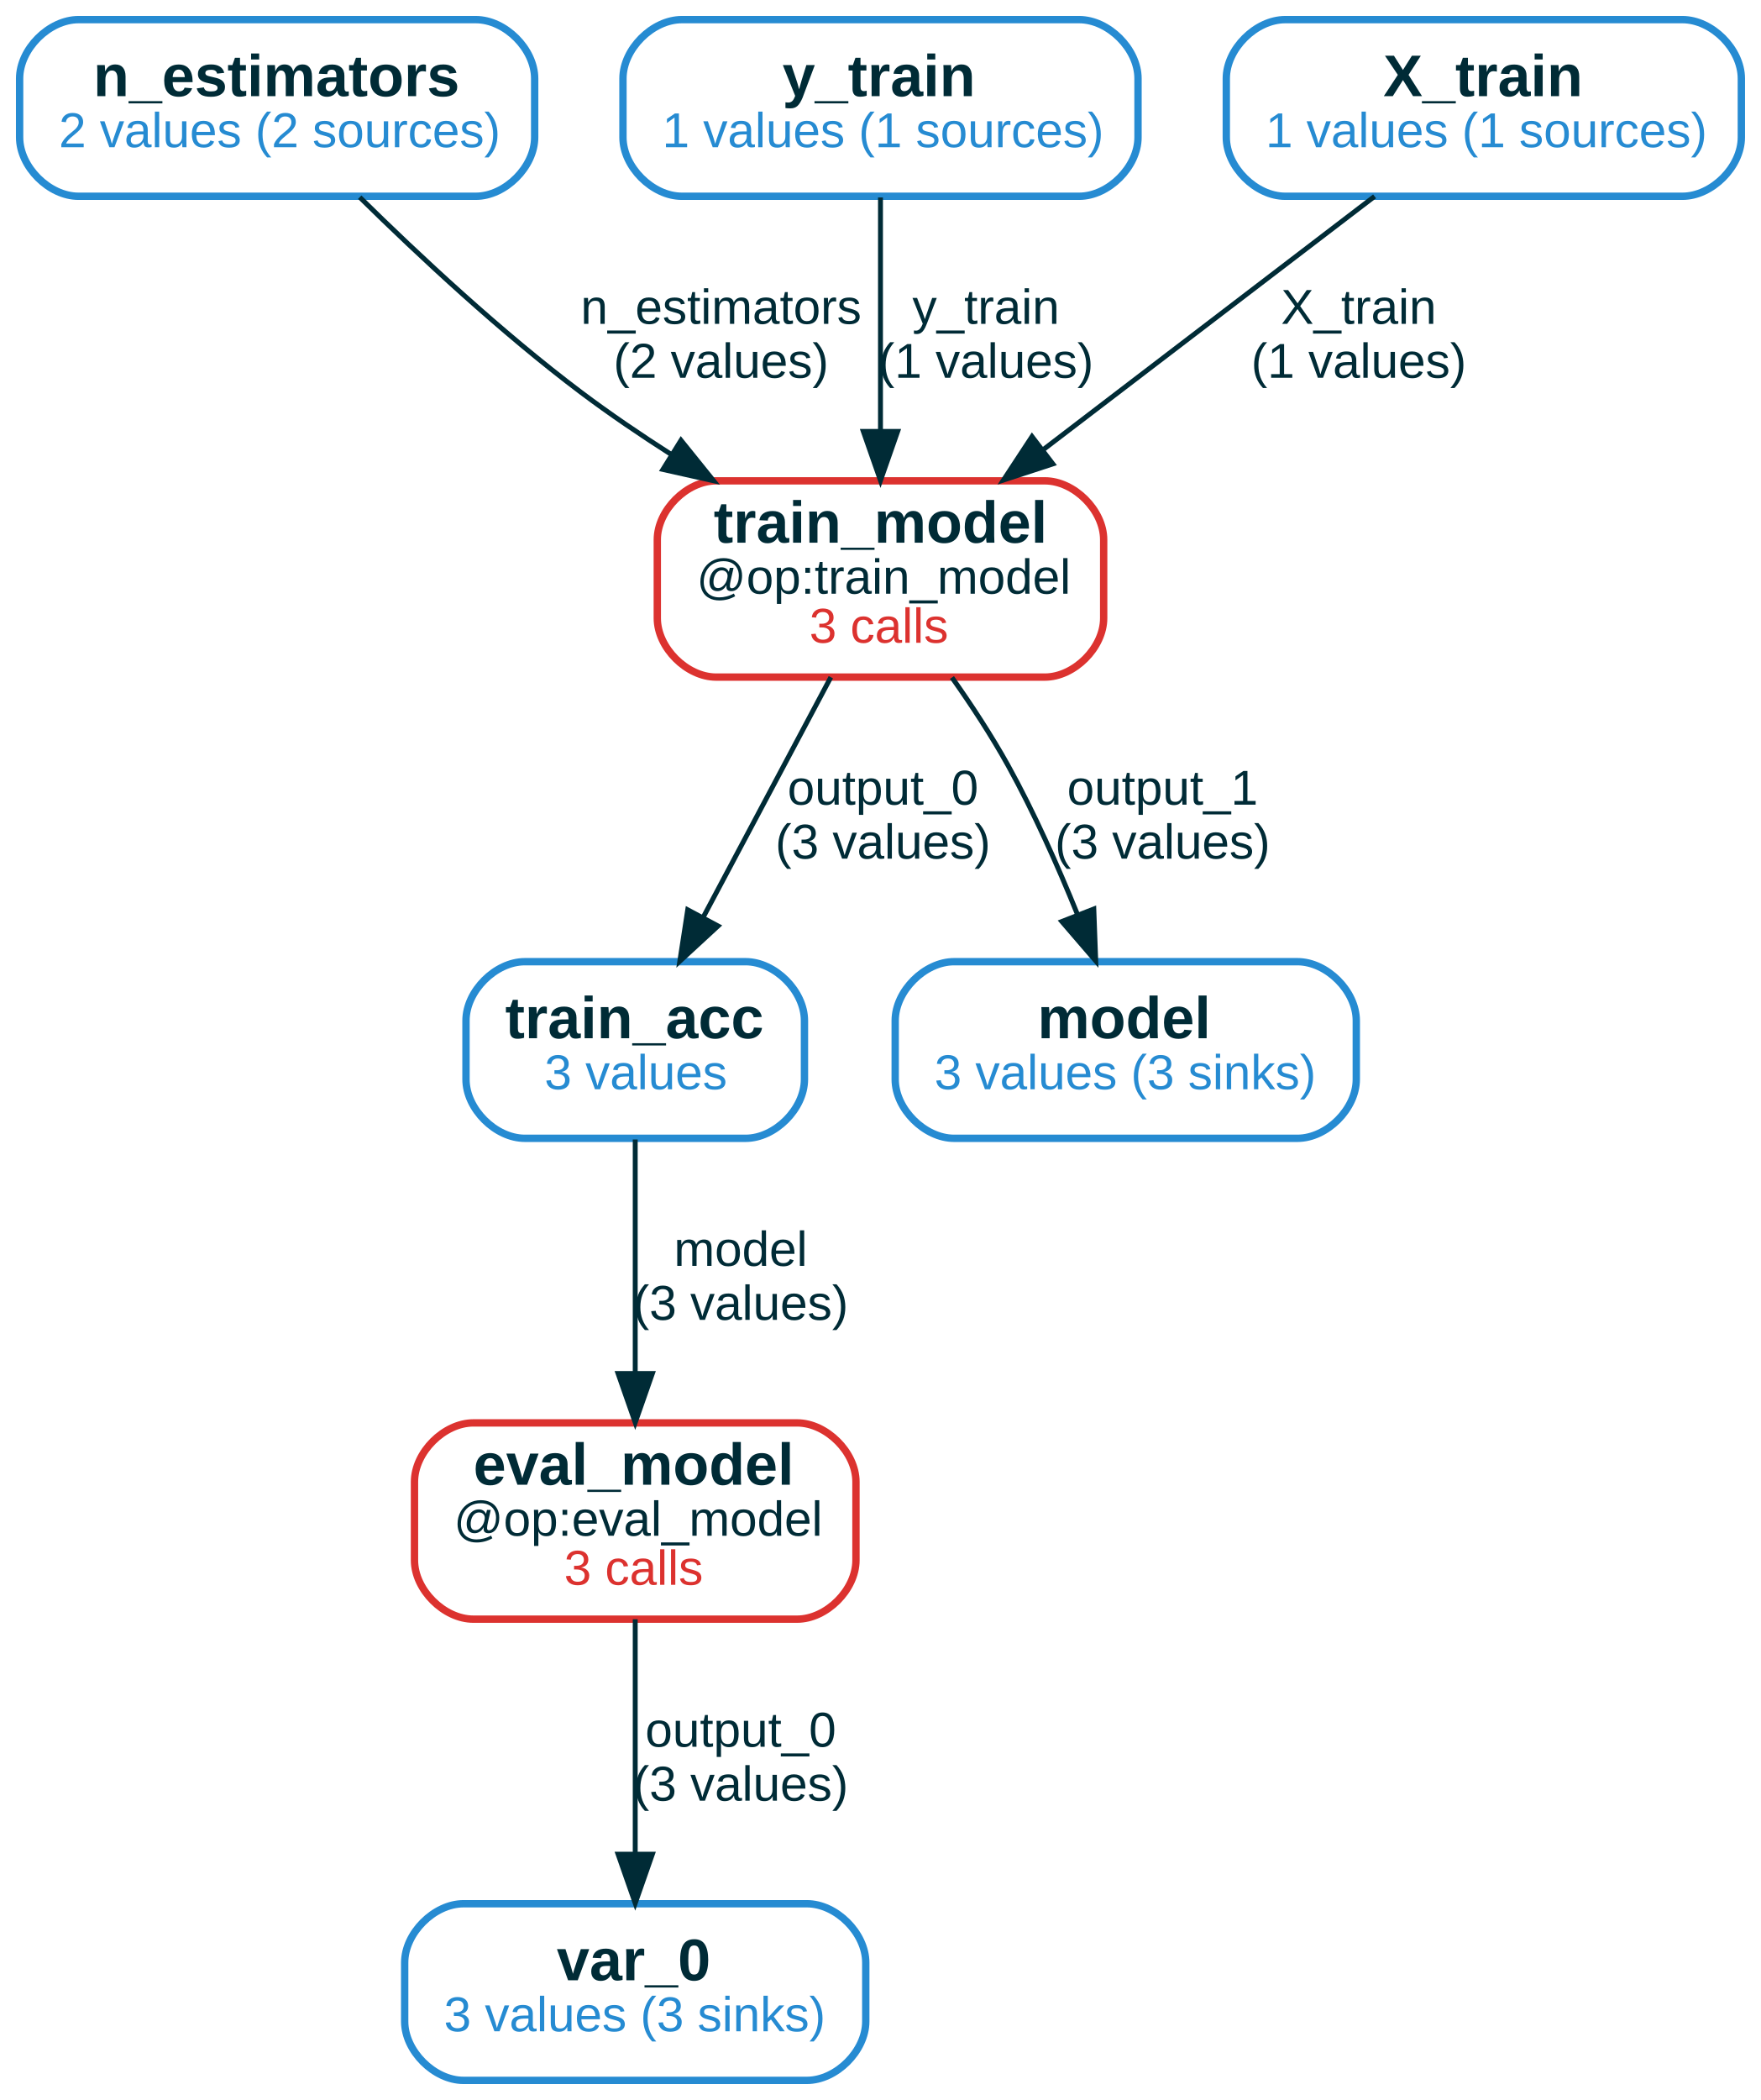
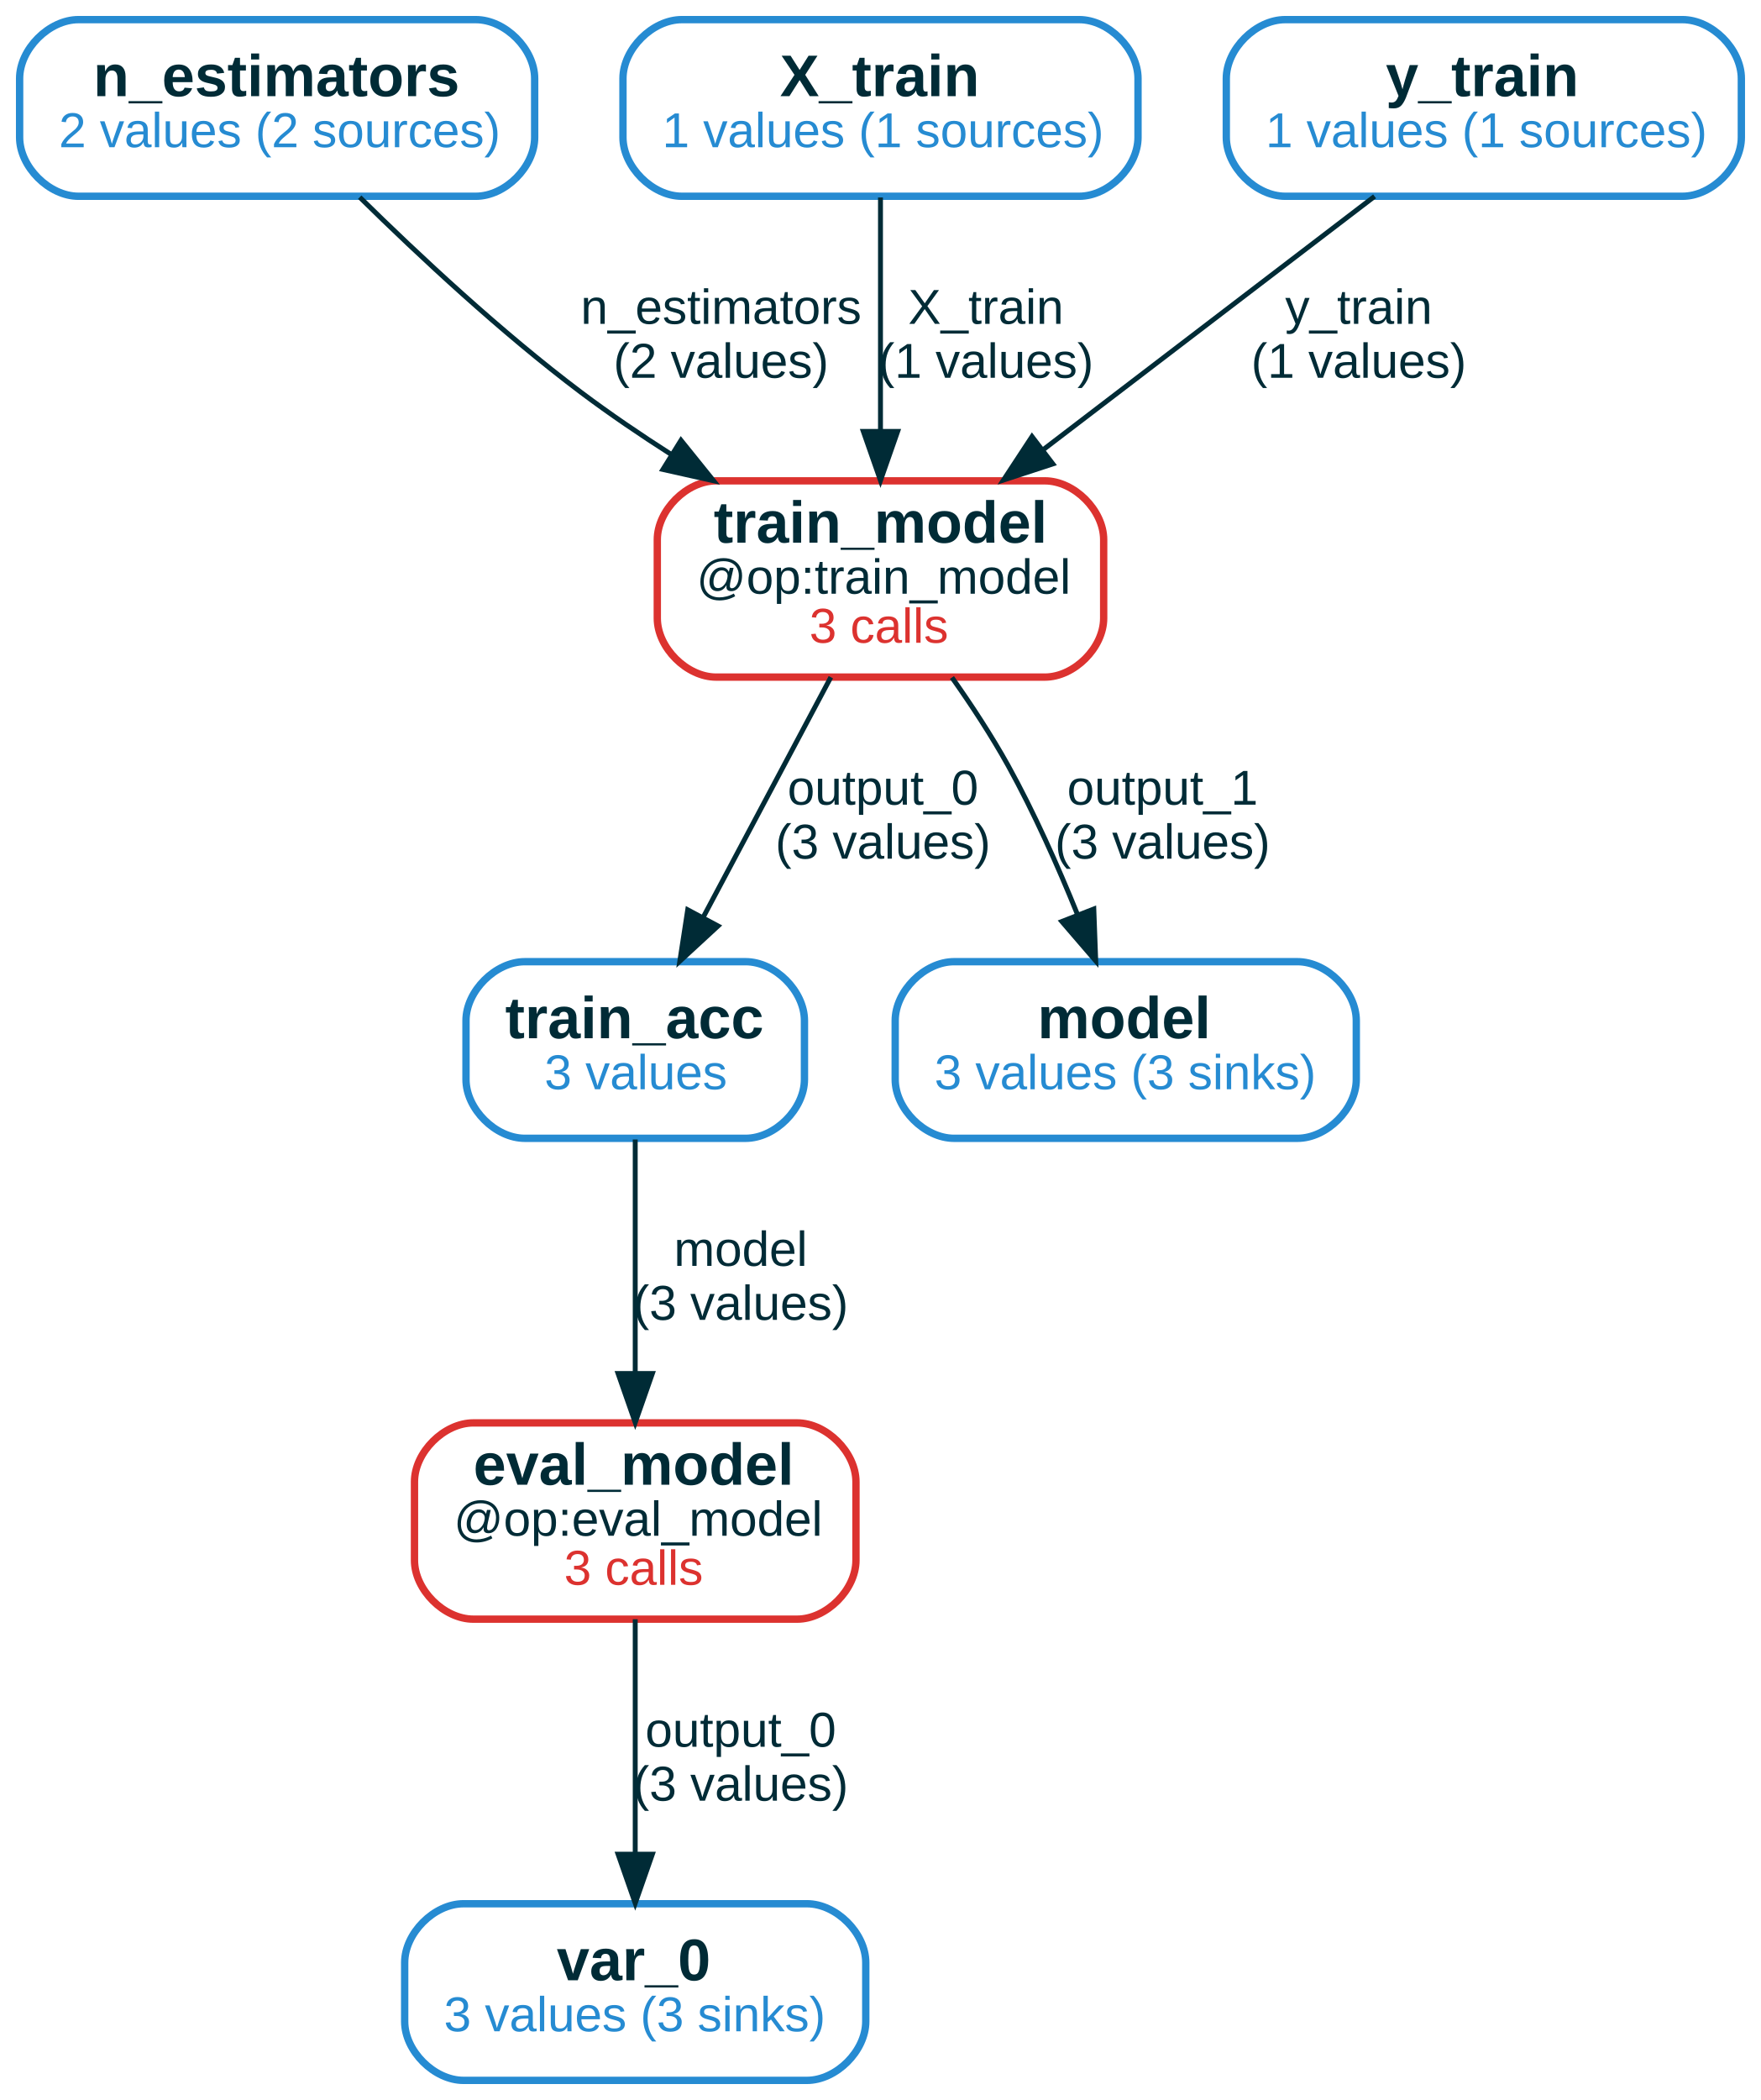
<svg xmlns="http://www.w3.org/2000/svg" width="359pt" height="428pt" viewBox="0.00 0.00 359.00 428.00">
  <g id="graph0" class="graph" transform="scale(1 1) rotate(0) translate(4 424)">
    <polygon fill="white" stroke="transparent" points="-4,4 -4,-424 355,-424 355,4 -4,4" />
    <g id="node1" class="node">
-       <path fill="none" stroke="#268bd2" stroke-width="1.5" d="M148,-228C148,-228 103,-228 103,-228 97,-228 91,-222 91,-216 91,-216 91,-204 91,-204 91,-198 97,-192 103,-192 103,-192 148,-192 148,-192 154,-192 160,-198 160,-204 160,-204 160,-216 160,-216 160,-222 154,-228 148,-228" />
-       <text text-anchor="start" x="99" y="-212.4" font-family="Liberation Sans,Helvetica,Arial,sans-serif" font-weight="bold" font-size="12.00" fill="#002b36">train_acc</text>
-       <text text-anchor="start" x="107" y="-202" font-family="Liberation Sans,Helvetica,Arial,sans-serif" font-size="10.00" fill="#268bd2">3 values</text>
-     </g>
-     <g id="node8" class="node">
-       <path fill="none" stroke="#dc322f" stroke-width="1.5" d="M158.5,-134C158.5,-134 92.5,-134 92.5,-134 86.5,-134 80.5,-128 80.5,-122 80.5,-122 80.5,-106 80.5,-106 80.5,-100 86.5,-94 92.5,-94 92.5,-94 158.5,-94 158.5,-94 164.5,-94 170.5,-100 170.5,-106 170.5,-106 170.5,-122 170.5,-122 170.5,-128 164.5,-134 158.5,-134" />
-       <text text-anchor="start" x="92.5" y="-121.4" font-family="Liberation Sans,Helvetica,Arial,sans-serif" font-weight="bold" font-size="12.00" fill="#002b36">eval_model</text>
-       <text text-anchor="start" x="88.5" y="-111" font-family="Liberation Sans,Helvetica,Arial,sans-serif" font-size="10.00" fill="#002b36">@op:eval_model</text>
-       <text text-anchor="start" x="111" y="-101" font-family="Liberation Sans,Helvetica,Arial,sans-serif" font-size="10.00" fill="#dc322f">3 calls</text>
-     </g>
-     <g id="edge6" class="edge">
-       <path fill="none" stroke="#002b36" d="M125.5,-191.76C125.5,-178.5 125.5,-159.86 125.5,-144.27" />
-       <polygon fill="#002b36" stroke="#002b36" points="129,-144.07 125.5,-134.07 122,-144.07 129,-144.07" />
-       <text text-anchor="middle" x="147" y="-166" font-family="Liberation Sans,Helvetica,Arial,sans-serif" font-size="10.00" fill="#002b36">model</text>
-       <text text-anchor="middle" x="147" y="-155" font-family="Liberation Sans,Helvetica,Arial,sans-serif" font-size="10.00" fill="#002b36">(3 values)</text>
+       <path fill="none" stroke="#268bd2" stroke-width="1.5" d="M160.5,-36C160.5,-36 90.5,-36 90.5,-36 84.5,-36 78.5,-30 78.5,-24 78.5,-24 78.5,-12 78.5,-12 78.5,-6 84.5,0 90.5,0 90.5,0 160.5,0 160.5,0 166.5,0 172.5,-6 172.5,-12 172.5,-12 172.5,-24 172.5,-24 172.5,-30 166.5,-36 160.5,-36" />
+       <text text-anchor="start" x="109.5" y="-20.4" font-family="Liberation Sans,Helvetica,Arial,sans-serif" font-weight="bold" font-size="12.00" fill="#002b36">var_0</text>
+       <text text-anchor="start" x="86.5" y="-10" font-family="Liberation Sans,Helvetica,Arial,sans-serif" font-size="10.00" fill="#268bd2">3 values (3 sinks)</text>
    </g>
    <g id="node2" class="node">
      <path fill="none" stroke="#268bd2" stroke-width="1.5" d="M93,-420C93,-420 12,-420 12,-420 6,-420 0,-414 0,-408 0,-408 0,-396 0,-396 0,-390 6,-384 12,-384 12,-384 93,-384 93,-384 99,-384 105,-390 105,-396 105,-396 105,-408 105,-408 105,-414 99,-420 93,-420" />
      <text text-anchor="start" x="15" y="-404.4" font-family="Liberation Sans,Helvetica,Arial,sans-serif" font-weight="bold" font-size="12.00" fill="#002b36">n_estimators</text>
      <text text-anchor="start" x="8" y="-394" font-family="Liberation Sans,Helvetica,Arial,sans-serif" font-size="10.00" fill="#268bd2">2 values (2 sources)</text>
    </g>
-     <g id="node7" class="node">
+     <g id="node8" class="node">
      <path fill="none" stroke="#dc322f" stroke-width="1.5" d="M209,-326C209,-326 142,-326 142,-326 136,-326 130,-320 130,-314 130,-314 130,-298 130,-298 130,-292 136,-286 142,-286 142,-286 209,-286 209,-286 215,-286 221,-292 221,-298 221,-298 221,-314 221,-314 221,-320 215,-326 209,-326" />
      <text text-anchor="start" x="141.5" y="-313.4" font-family="Liberation Sans,Helvetica,Arial,sans-serif" font-weight="bold" font-size="12.00" fill="#002b36">train_model</text>
      <text text-anchor="start" x="138" y="-303" font-family="Liberation Sans,Helvetica,Arial,sans-serif" font-size="10.00" fill="#002b36">@op:train_model</text>
      <text text-anchor="start" x="161" y="-293" font-family="Liberation Sans,Helvetica,Arial,sans-serif" font-size="10.00" fill="#dc322f">3 calls</text>
    </g>
    <g id="edge4" class="edge">
      <path fill="none" stroke="#002b36" d="M69.33,-383.81C81.37,-371.96 98.25,-356.21 114.5,-344 120.29,-339.65 126.61,-335.36 132.92,-331.33" />
      <polygon fill="#002b36" stroke="#002b36" points="134.83,-334.26 141.48,-326.01 131.14,-328.32 134.83,-334.26" />
      <text text-anchor="middle" x="143" y="-358" font-family="Liberation Sans,Helvetica,Arial,sans-serif" font-size="10.00" fill="#002b36">n_estimators</text>
      <text text-anchor="middle" x="143" y="-347" font-family="Liberation Sans,Helvetica,Arial,sans-serif" font-size="10.00" fill="#002b36">(2 values)</text>
    </g>
    <g id="node3" class="node">
      <path fill="none" stroke="#268bd2" stroke-width="1.5" d="M216,-420C216,-420 135,-420 135,-420 129,-420 123,-414 123,-408 123,-408 123,-396 123,-396 123,-390 129,-384 135,-384 135,-384 216,-384 216,-384 222,-384 228,-390 228,-396 228,-396 228,-408 228,-408 228,-414 222,-420 216,-420" />
-       <text text-anchor="start" x="155.5" y="-404.4" font-family="Liberation Sans,Helvetica,Arial,sans-serif" font-weight="bold" font-size="12.00" fill="#002b36">y_train</text>
+       <text text-anchor="start" x="155" y="-404.4" font-family="Liberation Sans,Helvetica,Arial,sans-serif" font-weight="bold" font-size="12.00" fill="#002b36">X_train</text>
      <text text-anchor="start" x="131" y="-394" font-family="Liberation Sans,Helvetica,Arial,sans-serif" font-size="10.00" fill="#268bd2">1 values (1 sources)</text>
    </g>
-     <g id="edge5" class="edge">
+     <g id="edge3" class="edge">
      <path fill="none" stroke="#002b36" d="M175.5,-383.76C175.5,-370.5 175.5,-351.86 175.5,-336.27" />
      <polygon fill="#002b36" stroke="#002b36" points="179,-336.07 175.5,-326.07 172,-336.07 179,-336.07" />
-       <text text-anchor="middle" x="197" y="-358" font-family="Liberation Sans,Helvetica,Arial,sans-serif" font-size="10.00" fill="#002b36">y_train</text>
+       <text text-anchor="middle" x="197" y="-358" font-family="Liberation Sans,Helvetica,Arial,sans-serif" font-size="10.00" fill="#002b36">X_train</text>
      <text text-anchor="middle" x="197" y="-347" font-family="Liberation Sans,Helvetica,Arial,sans-serif" font-size="10.00" fill="#002b36">(1 values)</text>
    </g>
    <g id="node4" class="node">
-       <path fill="none" stroke="#268bd2" stroke-width="1.5" d="M339,-420C339,-420 258,-420 258,-420 252,-420 246,-414 246,-408 246,-408 246,-396 246,-396 246,-390 252,-384 258,-384 258,-384 339,-384 339,-384 345,-384 351,-390 351,-396 351,-396 351,-408 351,-408 351,-414 345,-420 339,-420" />
-       <text text-anchor="start" x="278" y="-404.4" font-family="Liberation Sans,Helvetica,Arial,sans-serif" font-weight="bold" font-size="12.00" fill="#002b36">X_train</text>
-       <text text-anchor="start" x="254" y="-394" font-family="Liberation Sans,Helvetica,Arial,sans-serif" font-size="10.00" fill="#268bd2">1 values (1 sources)</text>
+       <path fill="none" stroke="#268bd2" stroke-width="1.5" d="M148,-228C148,-228 103,-228 103,-228 97,-228 91,-222 91,-216 91,-216 91,-204 91,-204 91,-198 97,-192 103,-192 103,-192 148,-192 148,-192 154,-192 160,-198 160,-204 160,-204 160,-216 160,-216 160,-222 154,-228 148,-228" />
+       <text text-anchor="start" x="99" y="-212.4" font-family="Liberation Sans,Helvetica,Arial,sans-serif" font-weight="bold" font-size="12.00" fill="#002b36">train_acc</text>
+       <text text-anchor="start" x="107" y="-202" font-family="Liberation Sans,Helvetica,Arial,sans-serif" font-size="10.00" fill="#268bd2">3 values</text>
    </g>
-     <g id="edge3" class="edge">
-       <path fill="none" stroke="#002b36" d="M276.23,-383.98C257.4,-369.59 230.16,-348.78 208.76,-332.42" />
-       <polygon fill="#002b36" stroke="#002b36" points="210.64,-329.45 200.57,-326.16 206.39,-335.02 210.64,-329.45" />
-       <text text-anchor="middle" x="273" y="-358" font-family="Liberation Sans,Helvetica,Arial,sans-serif" font-size="10.00" fill="#002b36">X_train</text>
-       <text text-anchor="middle" x="273" y="-347" font-family="Liberation Sans,Helvetica,Arial,sans-serif" font-size="10.00" fill="#002b36">(1 values)</text>
+     <g id="node7" class="node">
+       <path fill="none" stroke="#dc322f" stroke-width="1.5" d="M158.5,-134C158.5,-134 92.5,-134 92.5,-134 86.5,-134 80.5,-128 80.5,-122 80.5,-122 80.5,-106 80.5,-106 80.5,-100 86.5,-94 92.5,-94 92.5,-94 158.5,-94 158.5,-94 164.5,-94 170.5,-100 170.5,-106 170.5,-106 170.5,-122 170.5,-122 170.5,-128 164.5,-134 158.5,-134" />
+       <text text-anchor="start" x="92.5" y="-121.4" font-family="Liberation Sans,Helvetica,Arial,sans-serif" font-weight="bold" font-size="12.00" fill="#002b36">eval_model</text>
+       <text text-anchor="start" x="88.5" y="-111" font-family="Liberation Sans,Helvetica,Arial,sans-serif" font-size="10.00" fill="#002b36">@op:eval_model</text>
+       <text text-anchor="start" x="111" y="-101" font-family="Liberation Sans,Helvetica,Arial,sans-serif" font-size="10.00" fill="#dc322f">3 calls</text>
+     </g>
+     <g id="edge6" class="edge">
+       <path fill="none" stroke="#002b36" d="M125.5,-191.76C125.5,-178.5 125.5,-159.86 125.5,-144.27" />
+       <polygon fill="#002b36" stroke="#002b36" points="129,-144.07 125.5,-134.07 122,-144.07 129,-144.07" />
+       <text text-anchor="middle" x="147" y="-166" font-family="Liberation Sans,Helvetica,Arial,sans-serif" font-size="10.00" fill="#002b36">model</text>
+       <text text-anchor="middle" x="147" y="-155" font-family="Liberation Sans,Helvetica,Arial,sans-serif" font-size="10.00" fill="#002b36">(3 values)</text>
    </g>
    <g id="node5" class="node">
-       <path fill="none" stroke="#268bd2" stroke-width="1.5" d="M160.5,-36C160.5,-36 90.5,-36 90.5,-36 84.5,-36 78.5,-30 78.5,-24 78.5,-24 78.5,-12 78.5,-12 78.5,-6 84.5,0 90.5,0 90.5,0 160.5,0 160.5,0 166.5,0 172.5,-6 172.5,-12 172.5,-12 172.5,-24 172.5,-24 172.5,-30 166.5,-36 160.5,-36" />
-       <text text-anchor="start" x="109.5" y="-20.4" font-family="Liberation Sans,Helvetica,Arial,sans-serif" font-weight="bold" font-size="12.00" fill="#002b36">var_0</text>
-       <text text-anchor="start" x="86.5" y="-10" font-family="Liberation Sans,Helvetica,Arial,sans-serif" font-size="10.00" fill="#268bd2">3 values (3 sinks)</text>
-     </g>
-     <g id="node6" class="node">
      <path fill="none" stroke="#268bd2" stroke-width="1.5" d="M260.5,-228C260.5,-228 190.5,-228 190.5,-228 184.5,-228 178.5,-222 178.5,-216 178.5,-216 178.5,-204 178.5,-204 178.5,-198 184.5,-192 190.5,-192 190.5,-192 260.5,-192 260.5,-192 266.5,-192 272.5,-198 272.5,-204 272.5,-204 272.5,-216 272.5,-216 272.5,-222 266.5,-228 260.5,-228" />
      <text text-anchor="start" x="207.5" y="-212.4" font-family="Liberation Sans,Helvetica,Arial,sans-serif" font-weight="bold" font-size="12.00" fill="#002b36">model</text>
      <text text-anchor="start" x="186.5" y="-202" font-family="Liberation Sans,Helvetica,Arial,sans-serif" font-size="10.00" fill="#268bd2">3 values (3 sinks)</text>
+     </g>
+     <g id="node6" class="node">
+       <path fill="none" stroke="#268bd2" stroke-width="1.5" d="M339,-420C339,-420 258,-420 258,-420 252,-420 246,-414 246,-408 246,-408 246,-396 246,-396 246,-390 252,-384 258,-384 258,-384 339,-384 339,-384 345,-384 351,-390 351,-396 351,-396 351,-408 351,-408 351,-414 345,-420 339,-420" />
+       <text text-anchor="start" x="278.5" y="-404.4" font-family="Liberation Sans,Helvetica,Arial,sans-serif" font-weight="bold" font-size="12.00" fill="#002b36">y_train</text>
+       <text text-anchor="start" x="254" y="-394" font-family="Liberation Sans,Helvetica,Arial,sans-serif" font-size="10.00" fill="#268bd2">1 values (1 sources)</text>
+     </g>
+     <g id="edge5" class="edge">
+       <path fill="none" stroke="#002b36" d="M276.23,-383.98C257.4,-369.59 230.16,-348.78 208.76,-332.42" />
+       <polygon fill="#002b36" stroke="#002b36" points="210.64,-329.45 200.57,-326.16 206.39,-335.02 210.64,-329.45" />
+       <text text-anchor="middle" x="273" y="-358" font-family="Liberation Sans,Helvetica,Arial,sans-serif" font-size="10.00" fill="#002b36">y_train</text>
+       <text text-anchor="middle" x="273" y="-347" font-family="Liberation Sans,Helvetica,Arial,sans-serif" font-size="10.00" fill="#002b36">(1 values)</text>
+     </g>
+     <g id="edge7" class="edge">
+       <path fill="none" stroke="#002b36" d="M125.5,-93.98C125.5,-80.34 125.5,-61.75 125.5,-46.5" />
+       <polygon fill="#002b36" stroke="#002b36" points="129,-46.1 125.5,-36.1 122,-46.1 129,-46.1" />
+       <text text-anchor="middle" x="147" y="-68" font-family="Liberation Sans,Helvetica,Arial,sans-serif" font-size="10.00" fill="#002b36">output_0</text>
+       <text text-anchor="middle" x="147" y="-57" font-family="Liberation Sans,Helvetica,Arial,sans-serif" font-size="10.00" fill="#002b36">(3 values)</text>
    </g>
    <g id="edge1" class="edge">
      <path fill="none" stroke="#002b36" d="M165.38,-285.98C157.91,-271.94 147.66,-252.66 139.42,-237.17" />
      <polygon fill="#002b36" stroke="#002b36" points="142.38,-235.28 134.59,-228.1 136.2,-238.57 142.38,-235.28" />
      <text text-anchor="middle" x="176" y="-260" font-family="Liberation Sans,Helvetica,Arial,sans-serif" font-size="10.00" fill="#002b36">output_0</text>
      <text text-anchor="middle" x="176" y="-249" font-family="Liberation Sans,Helvetica,Arial,sans-serif" font-size="10.00" fill="#002b36">(3 values)</text>
    </g>
    <g id="edge2" class="edge">
      <path fill="none" stroke="#002b36" d="M190.07,-285.92C194.04,-280.31 198.15,-274.04 201.5,-268 206.79,-258.45 211.66,-247.49 215.61,-237.75" />
      <polygon fill="#002b36" stroke="#002b36" points="218.99,-238.74 219.38,-228.16 212.47,-236.19 218.99,-238.74" />
      <text text-anchor="middle" x="233" y="-260" font-family="Liberation Sans,Helvetica,Arial,sans-serif" font-size="10.00" fill="#002b36">output_1</text>
      <text text-anchor="middle" x="233" y="-249" font-family="Liberation Sans,Helvetica,Arial,sans-serif" font-size="10.00" fill="#002b36">(3 values)</text>
    </g>
-     <g id="edge7" class="edge">
-       <path fill="none" stroke="#002b36" d="M125.5,-93.98C125.5,-80.34 125.5,-61.75 125.5,-46.5" />
-       <polygon fill="#002b36" stroke="#002b36" points="129,-46.1 125.5,-36.1 122,-46.1 129,-46.1" />
-       <text text-anchor="middle" x="147" y="-68" font-family="Liberation Sans,Helvetica,Arial,sans-serif" font-size="10.00" fill="#002b36">output_0</text>
-       <text text-anchor="middle" x="147" y="-57" font-family="Liberation Sans,Helvetica,Arial,sans-serif" font-size="10.00" fill="#002b36">(3 values)</text>
-     </g>
  </g>
</svg>
